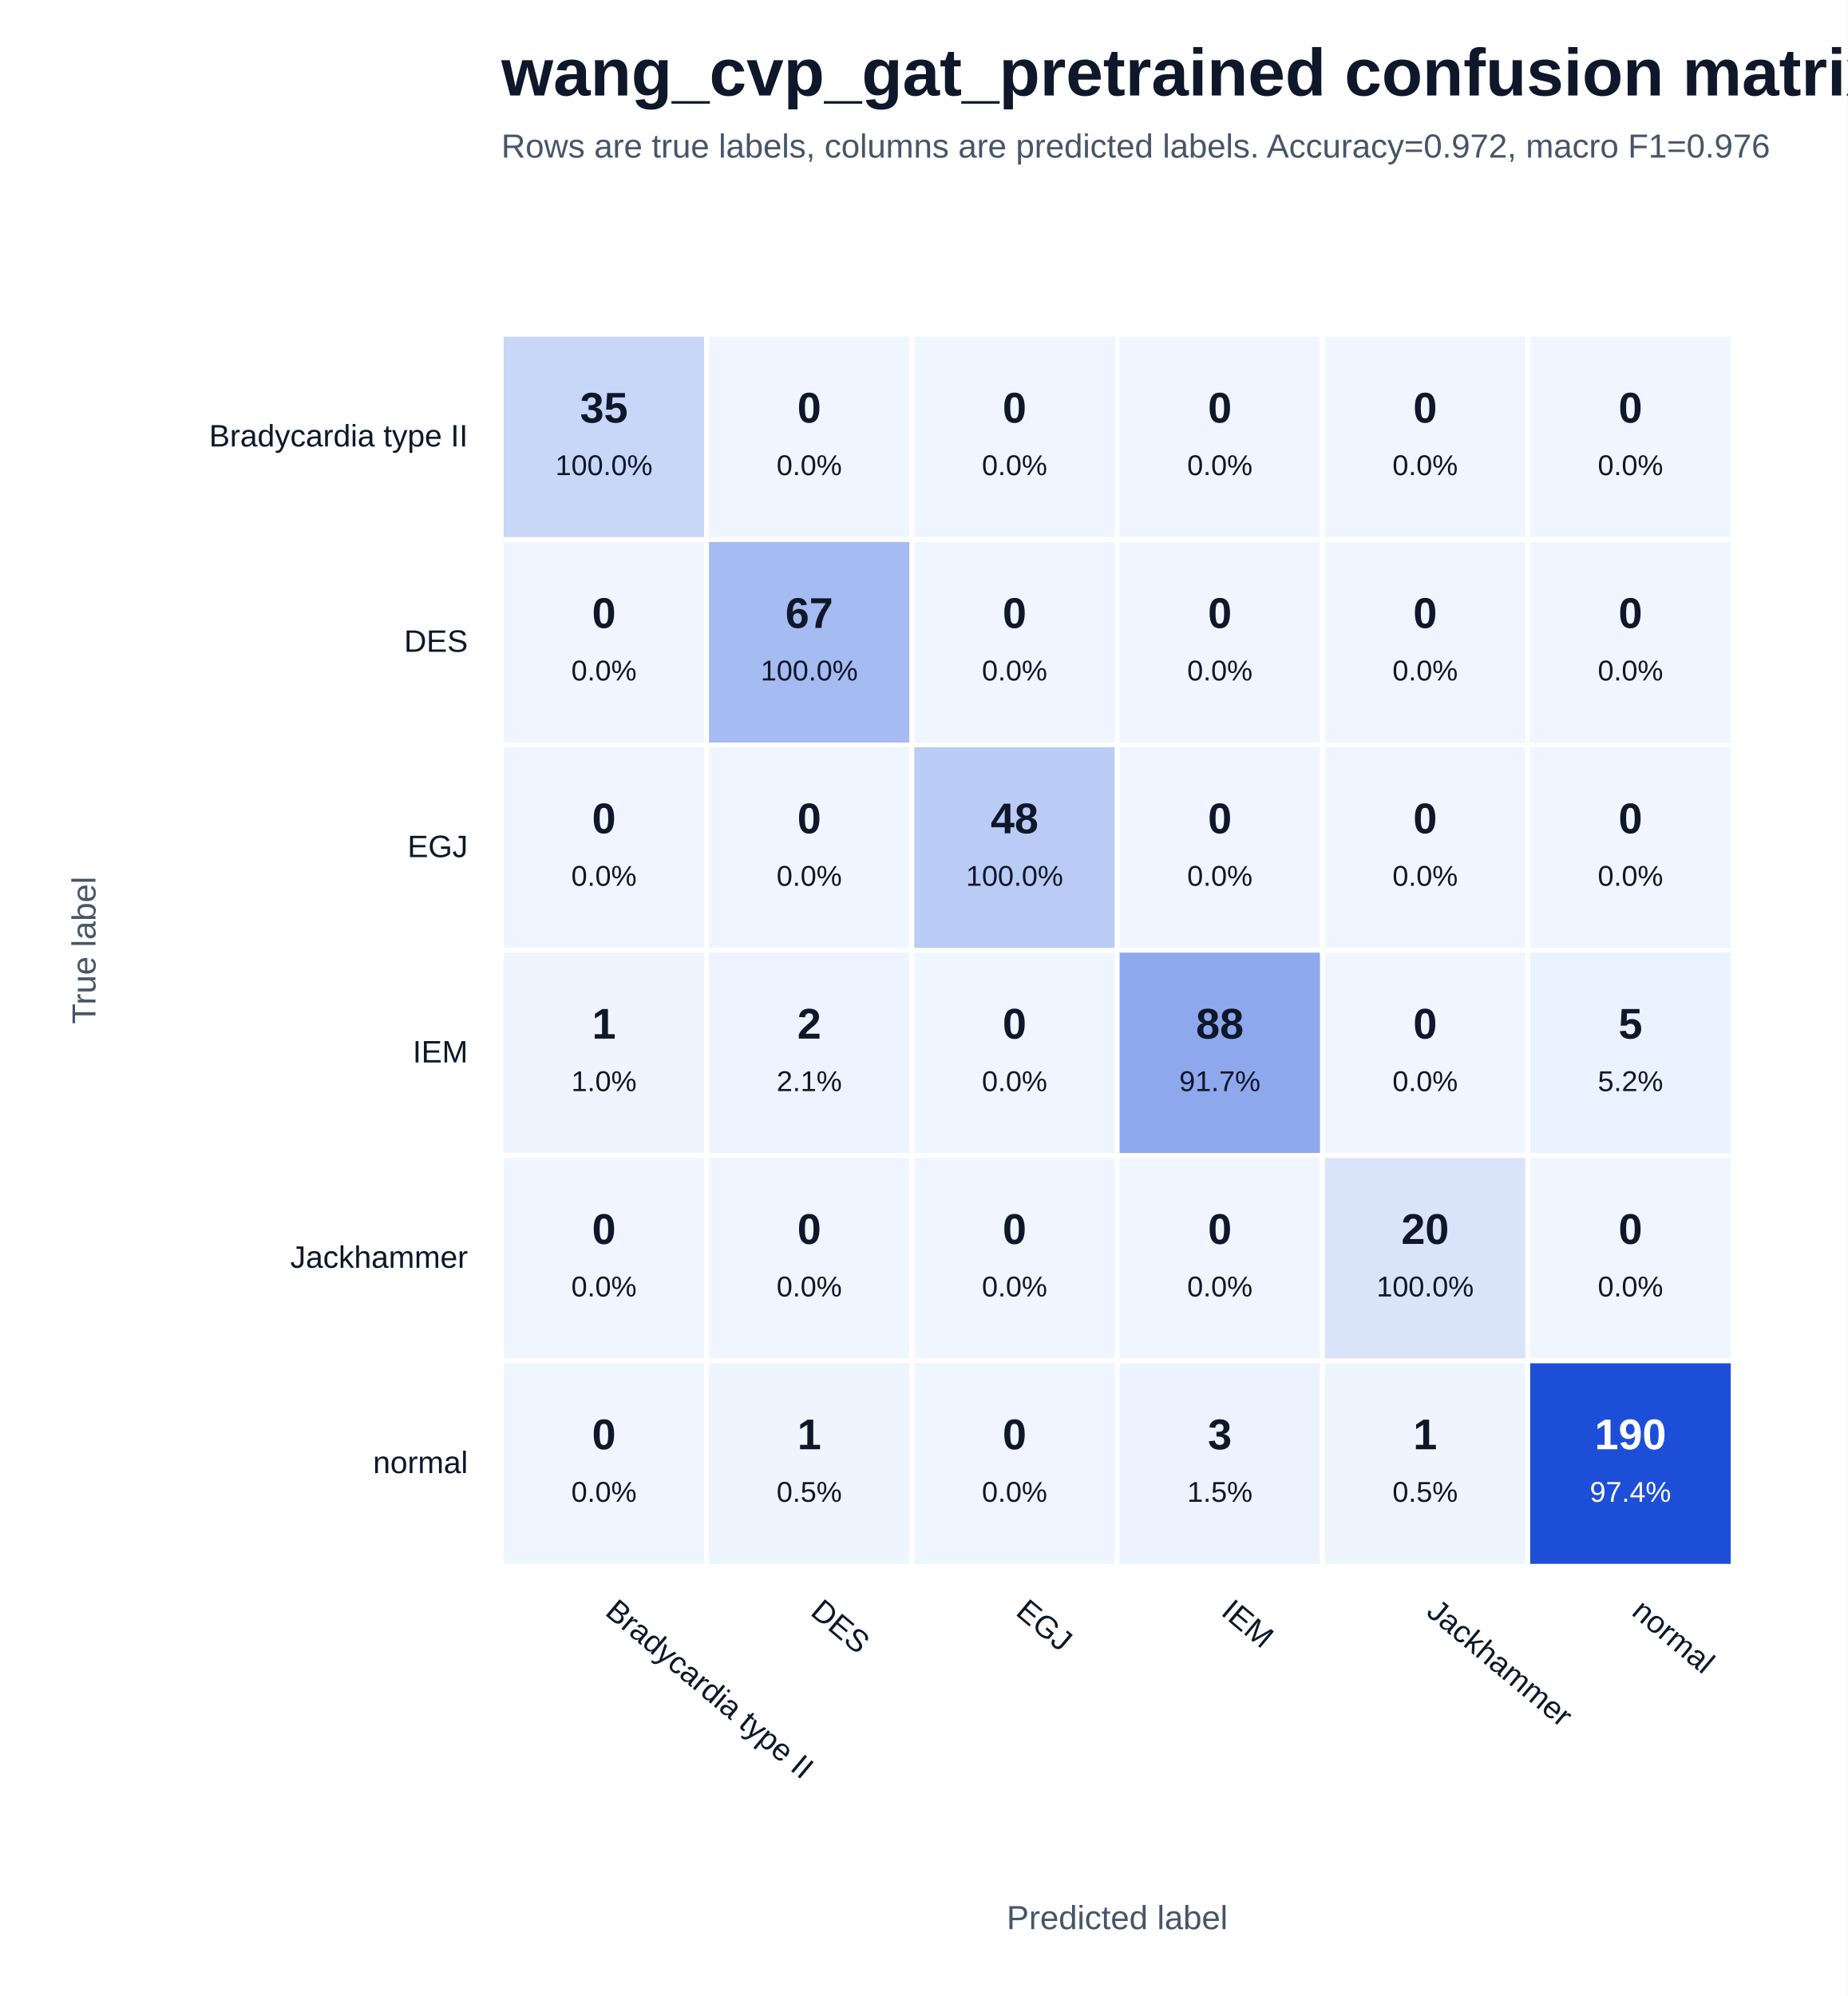
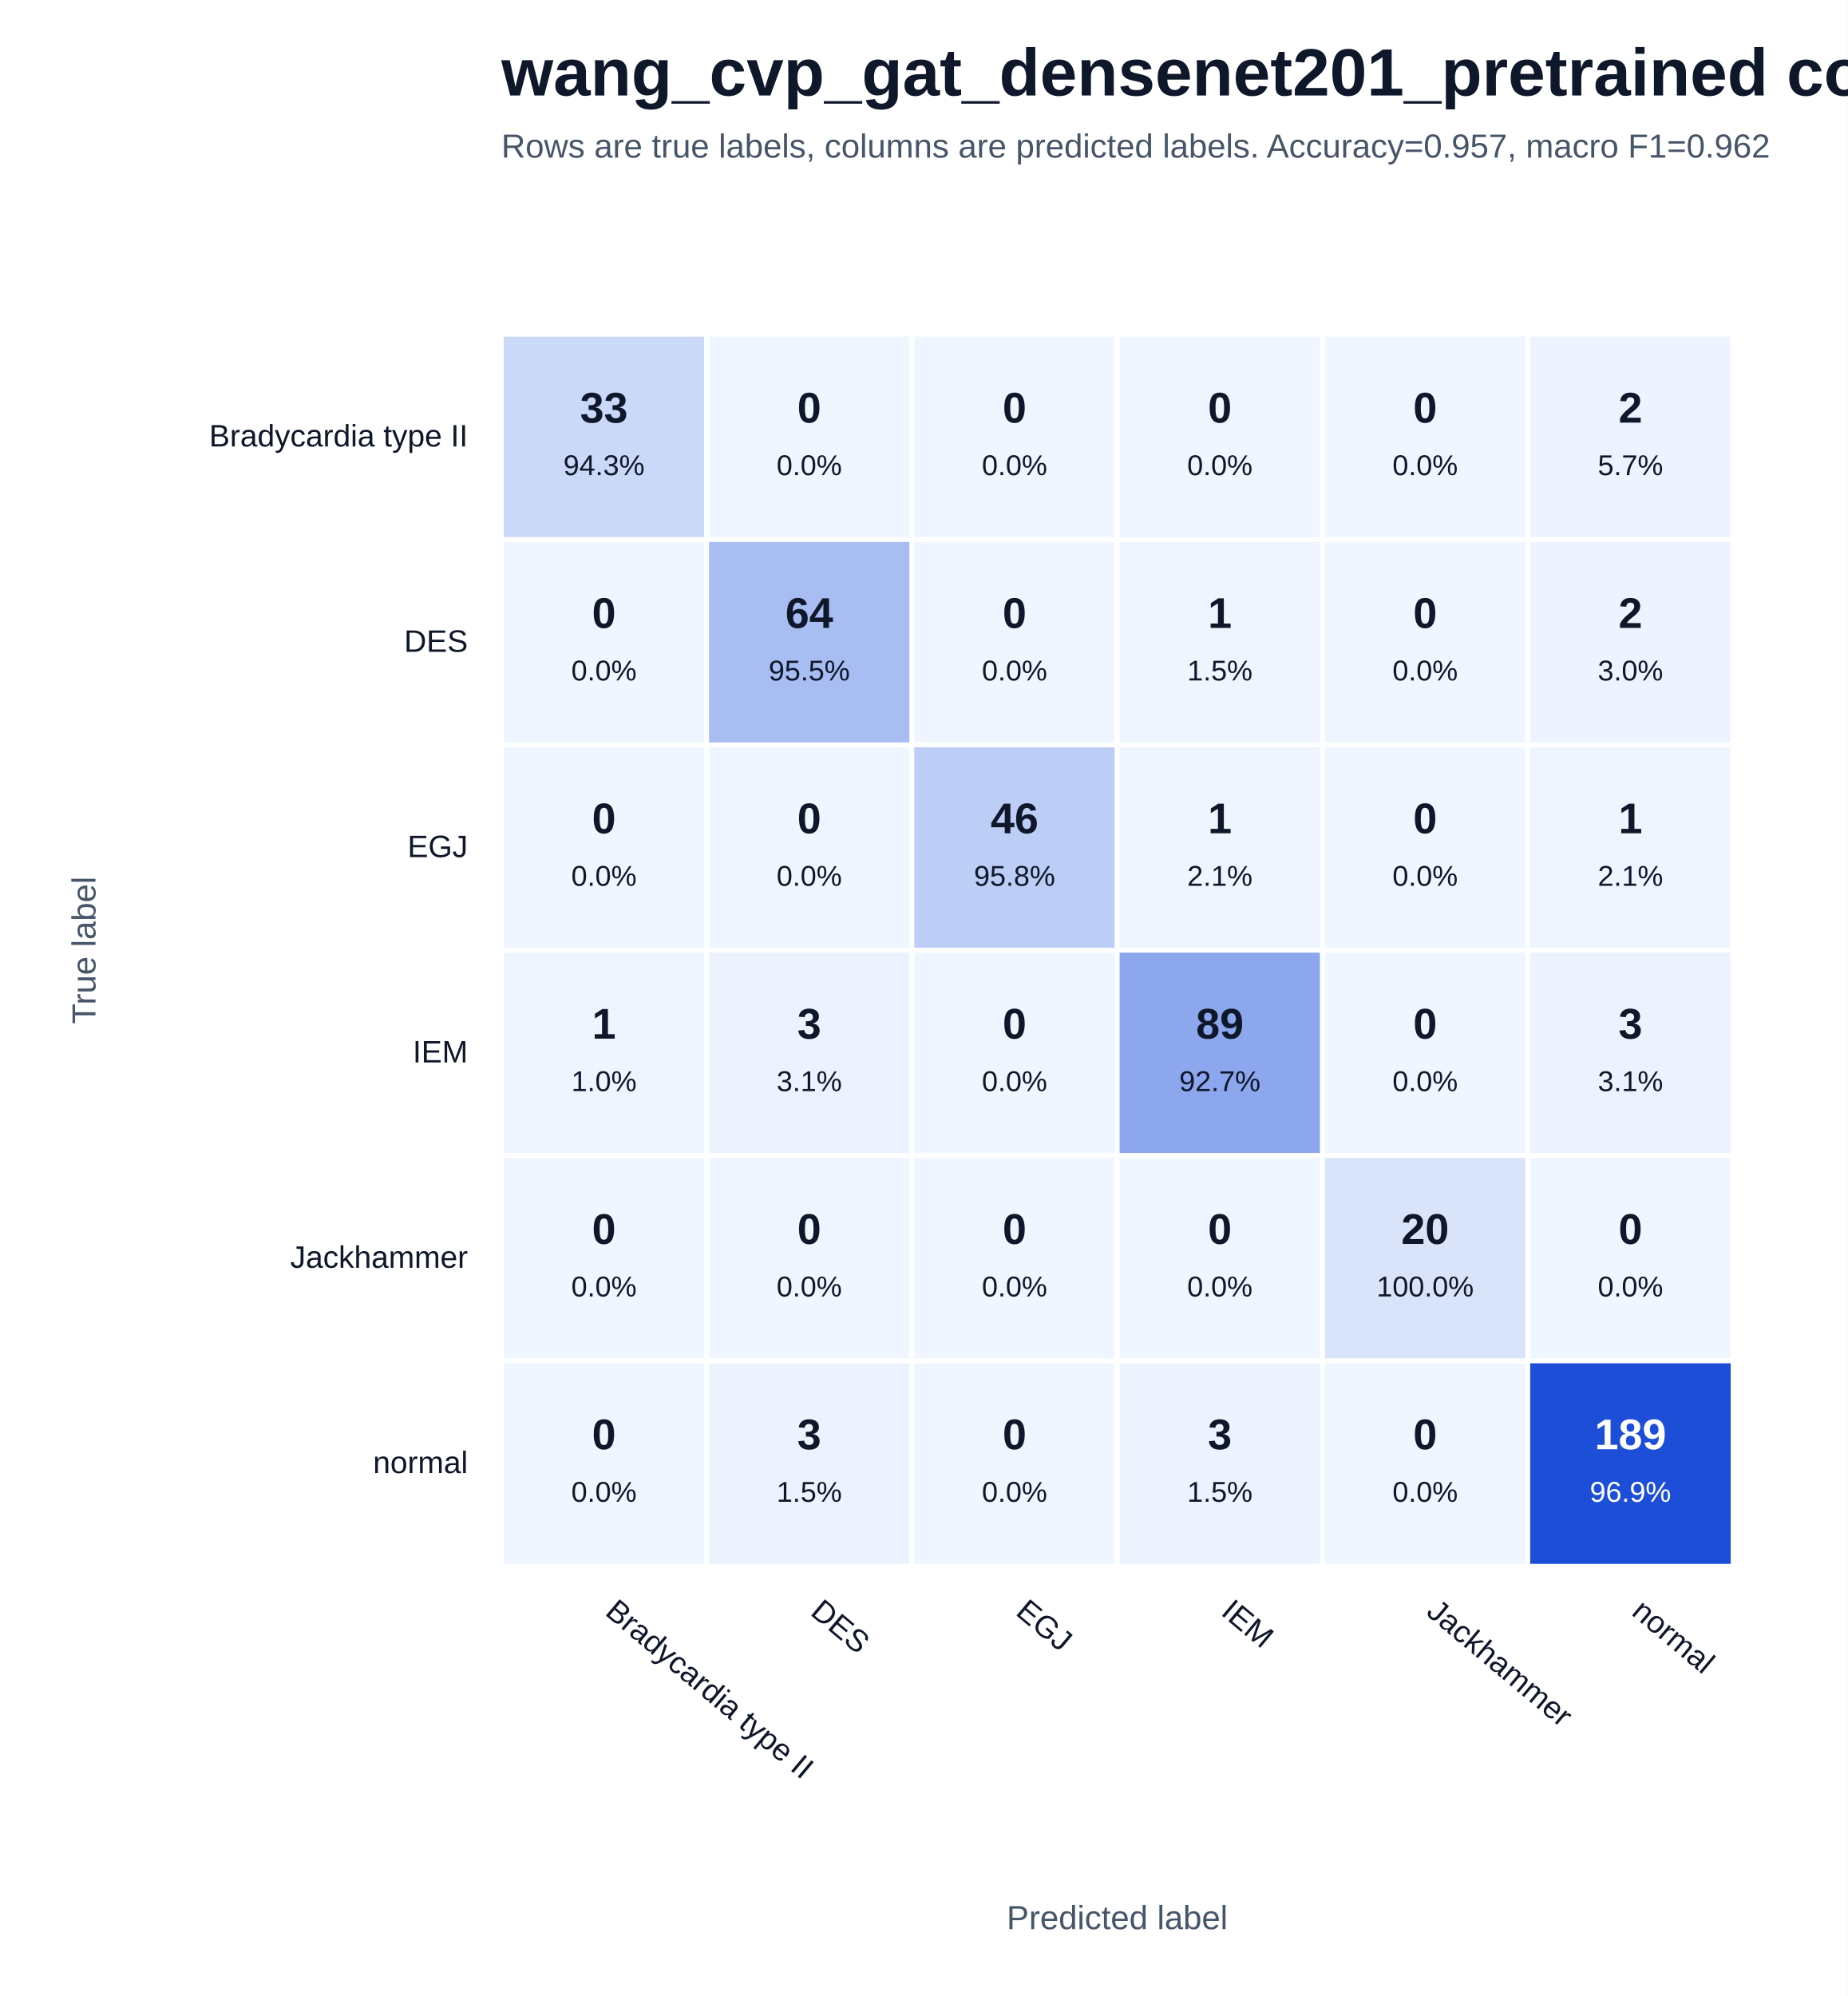
<svg xmlns="http://www.w3.org/2000/svg" width="774" height="836" viewBox="0 0 774 836">
  <rect width="774" height="836" fill="#ffffff" />
-   <text x="210" y="40" font-family="Arial, sans-serif" font-size="28" font-weight="700" fill="#0f172a">wang_cvp_gat_pretrained confusion matrix</text>
-   <text x="210" y="66" font-family="Arial, sans-serif" font-size="14" fill="#475569">Rows are true labels, columns are predicted labels. Accuracy=0.972, macro F1=0.976</text>
-   <rect x="210" y="140" width="86" height="86" fill="#c8d7f8" stroke="#ffffff" stroke-width="2" />
-   <text x="253.0" y="177.0" text-anchor="middle" font-family="Arial, sans-serif" font-size="18" font-weight="700" fill="#0f172a">35</text>
-   <text x="253.0" y="199.0" text-anchor="middle" font-family="Arial, sans-serif" font-size="12" fill="#0f172a">100.0%</text>
+   <text x="210" y="40" font-family="Arial, sans-serif" font-size="28" font-weight="700" fill="#0f172a">wang_cvp_gat_densenet201_pretrained confusion matrix</text>
+   <text x="210" y="66" font-family="Arial, sans-serif" font-size="14" fill="#475569">Rows are true labels, columns are predicted labels. Accuracy=0.957, macro F1=0.962</text>
+   <rect x="210" y="140" width="86" height="86" fill="#cad9f8" stroke="#ffffff" stroke-width="2" />
+   <text x="253.0" y="177.0" text-anchor="middle" font-family="Arial, sans-serif" font-size="18" font-weight="700" fill="#0f172a">33</text>
+   <text x="253.0" y="199.0" text-anchor="middle" font-family="Arial, sans-serif" font-size="12" fill="#0f172a">94.3%</text>
  <rect x="296" y="140" width="86" height="86" fill="#eff6ff" stroke="#ffffff" stroke-width="2" />
  <text x="339.0" y="177.0" text-anchor="middle" font-family="Arial, sans-serif" font-size="18" font-weight="700" fill="#0f172a">0</text>
  <text x="339.0" y="199.0" text-anchor="middle" font-family="Arial, sans-serif" font-size="12" fill="#0f172a">0.0%</text>
  <rect x="382" y="140" width="86" height="86" fill="#eff6ff" stroke="#ffffff" stroke-width="2" />
  <text x="425.0" y="177.0" text-anchor="middle" font-family="Arial, sans-serif" font-size="18" font-weight="700" fill="#0f172a">0</text>
  <text x="425.0" y="199.0" text-anchor="middle" font-family="Arial, sans-serif" font-size="12" fill="#0f172a">0.0%</text>
  <rect x="468" y="140" width="86" height="86" fill="#eff6ff" stroke="#ffffff" stroke-width="2" />
  <text x="511.0" y="177.0" text-anchor="middle" font-family="Arial, sans-serif" font-size="18" font-weight="700" fill="#0f172a">0</text>
  <text x="511.0" y="199.0" text-anchor="middle" font-family="Arial, sans-serif" font-size="12" fill="#0f172a">0.0%</text>
  <rect x="554" y="140" width="86" height="86" fill="#eff6ff" stroke="#ffffff" stroke-width="2" />
  <text x="597.0" y="177.0" text-anchor="middle" font-family="Arial, sans-serif" font-size="18" font-weight="700" fill="#0f172a">0</text>
  <text x="597.0" y="199.0" text-anchor="middle" font-family="Arial, sans-serif" font-size="12" fill="#0f172a">0.0%</text>
-   <rect x="640" y="140" width="86" height="86" fill="#eff6ff" stroke="#ffffff" stroke-width="2" />
-   <text x="683.0" y="177.0" text-anchor="middle" font-family="Arial, sans-serif" font-size="18" font-weight="700" fill="#0f172a">0</text>
-   <text x="683.0" y="199.0" text-anchor="middle" font-family="Arial, sans-serif" font-size="12" fill="#0f172a">0.0%</text>
+   <rect x="640" y="140" width="86" height="86" fill="#edf4ff" stroke="#ffffff" stroke-width="2" />
+   <text x="683.0" y="177.0" text-anchor="middle" font-family="Arial, sans-serif" font-size="18" font-weight="700" fill="#0f172a">2</text>
+   <text x="683.0" y="199.0" text-anchor="middle" font-family="Arial, sans-serif" font-size="12" fill="#0f172a">5.7%</text>
  <rect x="210" y="226" width="86" height="86" fill="#eff6ff" stroke="#ffffff" stroke-width="2" />
  <text x="253.0" y="263.0" text-anchor="middle" font-family="Arial, sans-serif" font-size="18" font-weight="700" fill="#0f172a">0</text>
  <text x="253.0" y="285.0" text-anchor="middle" font-family="Arial, sans-serif" font-size="12" fill="#0f172a">0.0%</text>
-   <rect x="296" y="226" width="86" height="86" fill="#a5bbf1" stroke="#ffffff" stroke-width="2" />
-   <text x="339.0" y="263.0" text-anchor="middle" font-family="Arial, sans-serif" font-size="18" font-weight="700" fill="#0f172a">67</text>
-   <text x="339.0" y="285.0" text-anchor="middle" font-family="Arial, sans-serif" font-size="12" fill="#0f172a">100.0%</text>
+   <rect x="296" y="226" width="86" height="86" fill="#a8bdf2" stroke="#ffffff" stroke-width="2" />
+   <text x="339.0" y="263.0" text-anchor="middle" font-family="Arial, sans-serif" font-size="18" font-weight="700" fill="#0f172a">64</text>
+   <text x="339.0" y="285.0" text-anchor="middle" font-family="Arial, sans-serif" font-size="12" fill="#0f172a">95.5%</text>
  <rect x="382" y="226" width="86" height="86" fill="#eff6ff" stroke="#ffffff" stroke-width="2" />
  <text x="425.0" y="263.0" text-anchor="middle" font-family="Arial, sans-serif" font-size="18" font-weight="700" fill="#0f172a">0</text>
  <text x="425.0" y="285.0" text-anchor="middle" font-family="Arial, sans-serif" font-size="12" fill="#0f172a">0.0%</text>
-   <rect x="468" y="226" width="86" height="86" fill="#eff6ff" stroke="#ffffff" stroke-width="2" />
-   <text x="511.0" y="263.0" text-anchor="middle" font-family="Arial, sans-serif" font-size="18" font-weight="700" fill="#0f172a">0</text>
-   <text x="511.0" y="285.0" text-anchor="middle" font-family="Arial, sans-serif" font-size="12" fill="#0f172a">0.0%</text>
+   <rect x="468" y="226" width="86" height="86" fill="#eef5ff" stroke="#ffffff" stroke-width="2" />
+   <text x="511.0" y="263.0" text-anchor="middle" font-family="Arial, sans-serif" font-size="18" font-weight="700" fill="#0f172a">1</text>
+   <text x="511.0" y="285.0" text-anchor="middle" font-family="Arial, sans-serif" font-size="12" fill="#0f172a">1.5%</text>
  <rect x="554" y="226" width="86" height="86" fill="#eff6ff" stroke="#ffffff" stroke-width="2" />
  <text x="597.0" y="263.0" text-anchor="middle" font-family="Arial, sans-serif" font-size="18" font-weight="700" fill="#0f172a">0</text>
  <text x="597.0" y="285.0" text-anchor="middle" font-family="Arial, sans-serif" font-size="12" fill="#0f172a">0.0%</text>
-   <rect x="640" y="226" width="86" height="86" fill="#eff6ff" stroke="#ffffff" stroke-width="2" />
-   <text x="683.0" y="263.0" text-anchor="middle" font-family="Arial, sans-serif" font-size="18" font-weight="700" fill="#0f172a">0</text>
-   <text x="683.0" y="285.0" text-anchor="middle" font-family="Arial, sans-serif" font-size="12" fill="#0f172a">0.0%</text>
+   <rect x="640" y="226" width="86" height="86" fill="#edf4ff" stroke="#ffffff" stroke-width="2" />
+   <text x="683.0" y="263.0" text-anchor="middle" font-family="Arial, sans-serif" font-size="18" font-weight="700" fill="#0f172a">2</text>
+   <text x="683.0" y="285.0" text-anchor="middle" font-family="Arial, sans-serif" font-size="12" fill="#0f172a">3.0%</text>
  <rect x="210" y="312" width="86" height="86" fill="#eff6ff" stroke="#ffffff" stroke-width="2" />
  <text x="253.0" y="349.0" text-anchor="middle" font-family="Arial, sans-serif" font-size="18" font-weight="700" fill="#0f172a">0</text>
  <text x="253.0" y="371.0" text-anchor="middle" font-family="Arial, sans-serif" font-size="12" fill="#0f172a">0.0%</text>
  <rect x="296" y="312" width="86" height="86" fill="#eff6ff" stroke="#ffffff" stroke-width="2" />
  <text x="339.0" y="349.0" text-anchor="middle" font-family="Arial, sans-serif" font-size="18" font-weight="700" fill="#0f172a">0</text>
  <text x="339.0" y="371.0" text-anchor="middle" font-family="Arial, sans-serif" font-size="12" fill="#0f172a">0.0%</text>
-   <rect x="382" y="312" width="86" height="86" fill="#baccf5" stroke="#ffffff" stroke-width="2" />
-   <text x="425.0" y="349.0" text-anchor="middle" font-family="Arial, sans-serif" font-size="18" font-weight="700" fill="#0f172a">48</text>
-   <text x="425.0" y="371.0" text-anchor="middle" font-family="Arial, sans-serif" font-size="12" fill="#0f172a">100.0%</text>
-   <rect x="468" y="312" width="86" height="86" fill="#eff6ff" stroke="#ffffff" stroke-width="2" />
-   <text x="511.0" y="349.0" text-anchor="middle" font-family="Arial, sans-serif" font-size="18" font-weight="700" fill="#0f172a">0</text>
-   <text x="511.0" y="371.0" text-anchor="middle" font-family="Arial, sans-serif" font-size="12" fill="#0f172a">0.0%</text>
+   <rect x="382" y="312" width="86" height="86" fill="#bccdf6" stroke="#ffffff" stroke-width="2" />
+   <text x="425.0" y="349.0" text-anchor="middle" font-family="Arial, sans-serif" font-size="18" font-weight="700" fill="#0f172a">46</text>
+   <text x="425.0" y="371.0" text-anchor="middle" font-family="Arial, sans-serif" font-size="12" fill="#0f172a">95.8%</text>
+   <rect x="468" y="312" width="86" height="86" fill="#eef5ff" stroke="#ffffff" stroke-width="2" />
+   <text x="511.0" y="349.0" text-anchor="middle" font-family="Arial, sans-serif" font-size="18" font-weight="700" fill="#0f172a">1</text>
+   <text x="511.0" y="371.0" text-anchor="middle" font-family="Arial, sans-serif" font-size="12" fill="#0f172a">2.1%</text>
  <rect x="554" y="312" width="86" height="86" fill="#eff6ff" stroke="#ffffff" stroke-width="2" />
  <text x="597.0" y="349.0" text-anchor="middle" font-family="Arial, sans-serif" font-size="18" font-weight="700" fill="#0f172a">0</text>
  <text x="597.0" y="371.0" text-anchor="middle" font-family="Arial, sans-serif" font-size="12" fill="#0f172a">0.0%</text>
-   <rect x="640" y="312" width="86" height="86" fill="#eff6ff" stroke="#ffffff" stroke-width="2" />
-   <text x="683.0" y="349.0" text-anchor="middle" font-family="Arial, sans-serif" font-size="18" font-weight="700" fill="#0f172a">0</text>
-   <text x="683.0" y="371.0" text-anchor="middle" font-family="Arial, sans-serif" font-size="12" fill="#0f172a">0.0%</text>
+   <rect x="640" y="312" width="86" height="86" fill="#eef5ff" stroke="#ffffff" stroke-width="2" />
+   <text x="683.0" y="349.0" text-anchor="middle" font-family="Arial, sans-serif" font-size="18" font-weight="700" fill="#0f172a">1</text>
+   <text x="683.0" y="371.0" text-anchor="middle" font-family="Arial, sans-serif" font-size="12" fill="#0f172a">2.1%</text>
  <rect x="210" y="398" width="86" height="86" fill="#eef5ff" stroke="#ffffff" stroke-width="2" />
  <text x="253.0" y="435.0" text-anchor="middle" font-family="Arial, sans-serif" font-size="18" font-weight="700" fill="#0f172a">1</text>
  <text x="253.0" y="457.0" text-anchor="middle" font-family="Arial, sans-serif" font-size="12" fill="#0f172a">1.0%</text>
-   <rect x="296" y="398" width="86" height="86" fill="#edf4ff" stroke="#ffffff" stroke-width="2" />
-   <text x="339.0" y="435.0" text-anchor="middle" font-family="Arial, sans-serif" font-size="18" font-weight="700" fill="#0f172a">2</text>
-   <text x="339.0" y="457.0" text-anchor="middle" font-family="Arial, sans-serif" font-size="12" fill="#0f172a">2.1%</text>
+   <rect x="296" y="398" width="86" height="86" fill="#ecf3fe" stroke="#ffffff" stroke-width="2" />
+   <text x="339.0" y="435.0" text-anchor="middle" font-family="Arial, sans-serif" font-size="18" font-weight="700" fill="#0f172a">3</text>
+   <text x="339.0" y="457.0" text-anchor="middle" font-family="Arial, sans-serif" font-size="12" fill="#0f172a">3.1%</text>
  <rect x="382" y="398" width="86" height="86" fill="#eff6ff" stroke="#ffffff" stroke-width="2" />
  <text x="425.0" y="435.0" text-anchor="middle" font-family="Arial, sans-serif" font-size="18" font-weight="700" fill="#0f172a">0</text>
  <text x="425.0" y="457.0" text-anchor="middle" font-family="Arial, sans-serif" font-size="12" fill="#0f172a">0.0%</text>
-   <rect x="468" y="398" width="86" height="86" fill="#8ea8ed" stroke="#ffffff" stroke-width="2" />
-   <text x="511.0" y="435.0" text-anchor="middle" font-family="Arial, sans-serif" font-size="18" font-weight="700" fill="#0f172a">88</text>
-   <text x="511.0" y="457.0" text-anchor="middle" font-family="Arial, sans-serif" font-size="12" fill="#0f172a">91.7%</text>
+   <rect x="468" y="398" width="86" height="86" fill="#8ca7ed" stroke="#ffffff" stroke-width="2" />
+   <text x="511.0" y="435.0" text-anchor="middle" font-family="Arial, sans-serif" font-size="18" font-weight="700" fill="#0f172a">89</text>
+   <text x="511.0" y="457.0" text-anchor="middle" font-family="Arial, sans-serif" font-size="12" fill="#0f172a">92.7%</text>
  <rect x="554" y="398" width="86" height="86" fill="#eff6ff" stroke="#ffffff" stroke-width="2" />
  <text x="597.0" y="435.0" text-anchor="middle" font-family="Arial, sans-serif" font-size="18" font-weight="700" fill="#0f172a">0</text>
  <text x="597.0" y="457.0" text-anchor="middle" font-family="Arial, sans-serif" font-size="12" fill="#0f172a">0.0%</text>
-   <rect x="640" y="398" width="86" height="86" fill="#e9f2fe" stroke="#ffffff" stroke-width="2" />
-   <text x="683.0" y="435.0" text-anchor="middle" font-family="Arial, sans-serif" font-size="18" font-weight="700" fill="#0f172a">5</text>
-   <text x="683.0" y="457.0" text-anchor="middle" font-family="Arial, sans-serif" font-size="12" fill="#0f172a">5.2%</text>
+   <rect x="640" y="398" width="86" height="86" fill="#ecf3fe" stroke="#ffffff" stroke-width="2" />
+   <text x="683.0" y="435.0" text-anchor="middle" font-family="Arial, sans-serif" font-size="18" font-weight="700" fill="#0f172a">3</text>
+   <text x="683.0" y="457.0" text-anchor="middle" font-family="Arial, sans-serif" font-size="12" fill="#0f172a">3.1%</text>
  <rect x="210" y="484" width="86" height="86" fill="#eff6ff" stroke="#ffffff" stroke-width="2" />
  <text x="253.0" y="521.0" text-anchor="middle" font-family="Arial, sans-serif" font-size="18" font-weight="700" fill="#0f172a">0</text>
  <text x="253.0" y="543.0" text-anchor="middle" font-family="Arial, sans-serif" font-size="12" fill="#0f172a">0.0%</text>
  <rect x="296" y="484" width="86" height="86" fill="#eff6ff" stroke="#ffffff" stroke-width="2" />
  <text x="339.0" y="521.0" text-anchor="middle" font-family="Arial, sans-serif" font-size="18" font-weight="700" fill="#0f172a">0</text>
  <text x="339.0" y="543.0" text-anchor="middle" font-family="Arial, sans-serif" font-size="12" fill="#0f172a">0.0%</text>
  <rect x="382" y="484" width="86" height="86" fill="#eff6ff" stroke="#ffffff" stroke-width="2" />
  <text x="425.0" y="521.0" text-anchor="middle" font-family="Arial, sans-serif" font-size="18" font-weight="700" fill="#0f172a">0</text>
  <text x="425.0" y="543.0" text-anchor="middle" font-family="Arial, sans-serif" font-size="12" fill="#0f172a">0.0%</text>
  <rect x="468" y="484" width="86" height="86" fill="#eff6ff" stroke="#ffffff" stroke-width="2" />
  <text x="511.0" y="521.0" text-anchor="middle" font-family="Arial, sans-serif" font-size="18" font-weight="700" fill="#0f172a">0</text>
  <text x="511.0" y="543.0" text-anchor="middle" font-family="Arial, sans-serif" font-size="12" fill="#0f172a">0.0%</text>
  <rect x="554" y="484" width="86" height="86" fill="#d9e4fb" stroke="#ffffff" stroke-width="2" />
  <text x="597.0" y="521.0" text-anchor="middle" font-family="Arial, sans-serif" font-size="18" font-weight="700" fill="#0f172a">20</text>
  <text x="597.0" y="543.0" text-anchor="middle" font-family="Arial, sans-serif" font-size="12" fill="#0f172a">100.0%</text>
  <rect x="640" y="484" width="86" height="86" fill="#eff6ff" stroke="#ffffff" stroke-width="2" />
  <text x="683.0" y="521.0" text-anchor="middle" font-family="Arial, sans-serif" font-size="18" font-weight="700" fill="#0f172a">0</text>
  <text x="683.0" y="543.0" text-anchor="middle" font-family="Arial, sans-serif" font-size="12" fill="#0f172a">0.0%</text>
  <rect x="210" y="570" width="86" height="86" fill="#eff6ff" stroke="#ffffff" stroke-width="2" />
  <text x="253.0" y="607.0" text-anchor="middle" font-family="Arial, sans-serif" font-size="18" font-weight="700" fill="#0f172a">0</text>
  <text x="253.0" y="629.0" text-anchor="middle" font-family="Arial, sans-serif" font-size="12" fill="#0f172a">0.0%</text>
-   <rect x="296" y="570" width="86" height="86" fill="#eef5ff" stroke="#ffffff" stroke-width="2" />
-   <text x="339.0" y="607.0" text-anchor="middle" font-family="Arial, sans-serif" font-size="18" font-weight="700" fill="#0f172a">1</text>
-   <text x="339.0" y="629.0" text-anchor="middle" font-family="Arial, sans-serif" font-size="12" fill="#0f172a">0.5%</text>
+   <rect x="296" y="570" width="86" height="86" fill="#ecf3fe" stroke="#ffffff" stroke-width="2" />
+   <text x="339.0" y="607.0" text-anchor="middle" font-family="Arial, sans-serif" font-size="18" font-weight="700" fill="#0f172a">3</text>
+   <text x="339.0" y="629.0" text-anchor="middle" font-family="Arial, sans-serif" font-size="12" fill="#0f172a">1.5%</text>
  <rect x="382" y="570" width="86" height="86" fill="#eff6ff" stroke="#ffffff" stroke-width="2" />
  <text x="425.0" y="607.0" text-anchor="middle" font-family="Arial, sans-serif" font-size="18" font-weight="700" fill="#0f172a">0</text>
  <text x="425.0" y="629.0" text-anchor="middle" font-family="Arial, sans-serif" font-size="12" fill="#0f172a">0.0%</text>
  <rect x="468" y="570" width="86" height="86" fill="#ecf3fe" stroke="#ffffff" stroke-width="2" />
  <text x="511.0" y="607.0" text-anchor="middle" font-family="Arial, sans-serif" font-size="18" font-weight="700" fill="#0f172a">3</text>
  <text x="511.0" y="629.0" text-anchor="middle" font-family="Arial, sans-serif" font-size="12" fill="#0f172a">1.5%</text>
-   <rect x="554" y="570" width="86" height="86" fill="#eef5ff" stroke="#ffffff" stroke-width="2" />
-   <text x="597.0" y="607.0" text-anchor="middle" font-family="Arial, sans-serif" font-size="18" font-weight="700" fill="#0f172a">1</text>
-   <text x="597.0" y="629.0" text-anchor="middle" font-family="Arial, sans-serif" font-size="12" fill="#0f172a">0.5%</text>
+   <rect x="554" y="570" width="86" height="86" fill="#eff6ff" stroke="#ffffff" stroke-width="2" />
+   <text x="597.0" y="607.0" text-anchor="middle" font-family="Arial, sans-serif" font-size="18" font-weight="700" fill="#0f172a">0</text>
+   <text x="597.0" y="629.0" text-anchor="middle" font-family="Arial, sans-serif" font-size="12" fill="#0f172a">0.0%</text>
  <rect x="640" y="570" width="86" height="86" fill="#1d4ed8" stroke="#ffffff" stroke-width="2" />
-   <text x="683.0" y="607.0" text-anchor="middle" font-family="Arial, sans-serif" font-size="18" font-weight="700" fill="#ffffff">190</text>
-   <text x="683.0" y="629.0" text-anchor="middle" font-family="Arial, sans-serif" font-size="12" fill="#ffffff">97.4%</text>
+   <text x="683.0" y="607.0" text-anchor="middle" font-family="Arial, sans-serif" font-size="18" font-weight="700" fill="#ffffff">189</text>
+   <text x="683.0" y="629.0" text-anchor="middle" font-family="Arial, sans-serif" font-size="12" fill="#ffffff">96.9%</text>
  <text x="253.0" y="676" text-anchor="start" font-family="Arial, sans-serif" font-size="13" fill="#0f172a" transform="rotate(40 253.0 676)">Bradycardia type II</text>
  <text x="339.0" y="676" text-anchor="start" font-family="Arial, sans-serif" font-size="13" fill="#0f172a" transform="rotate(40 339.0 676)">DES</text>
  <text x="425.0" y="676" text-anchor="start" font-family="Arial, sans-serif" font-size="13" fill="#0f172a" transform="rotate(40 425.0 676)">EGJ</text>
  <text x="511.0" y="676" text-anchor="start" font-family="Arial, sans-serif" font-size="13" fill="#0f172a" transform="rotate(40 511.0 676)">IEM</text>
  <text x="597.0" y="676" text-anchor="start" font-family="Arial, sans-serif" font-size="13" fill="#0f172a" transform="rotate(40 597.0 676)">Jackhammer</text>
  <text x="683.0" y="676" text-anchor="start" font-family="Arial, sans-serif" font-size="13" fill="#0f172a" transform="rotate(40 683.0 676)">normal</text>
  <text x="196" y="187.0" text-anchor="end" font-family="Arial, sans-serif" font-size="13" fill="#0f172a">Bradycardia type II</text>
  <text x="196" y="273.0" text-anchor="end" font-family="Arial, sans-serif" font-size="13" fill="#0f172a">DES</text>
  <text x="196" y="359.0" text-anchor="end" font-family="Arial, sans-serif" font-size="13" fill="#0f172a">EGJ</text>
  <text x="196" y="445.0" text-anchor="end" font-family="Arial, sans-serif" font-size="13" fill="#0f172a">IEM</text>
  <text x="196" y="531.0" text-anchor="end" font-family="Arial, sans-serif" font-size="13" fill="#0f172a">Jackhammer</text>
  <text x="196" y="617.0" text-anchor="end" font-family="Arial, sans-serif" font-size="13" fill="#0f172a">normal</text>
  <text x="468.0" y="808" text-anchor="middle" font-family="Arial, sans-serif" font-size="14" fill="#475569">Predicted label</text>
  <text x="40" y="398.0" text-anchor="middle" font-family="Arial, sans-serif" font-size="14" fill="#475569" transform="rotate(-90 40 398.0)">True label</text>
</svg>
